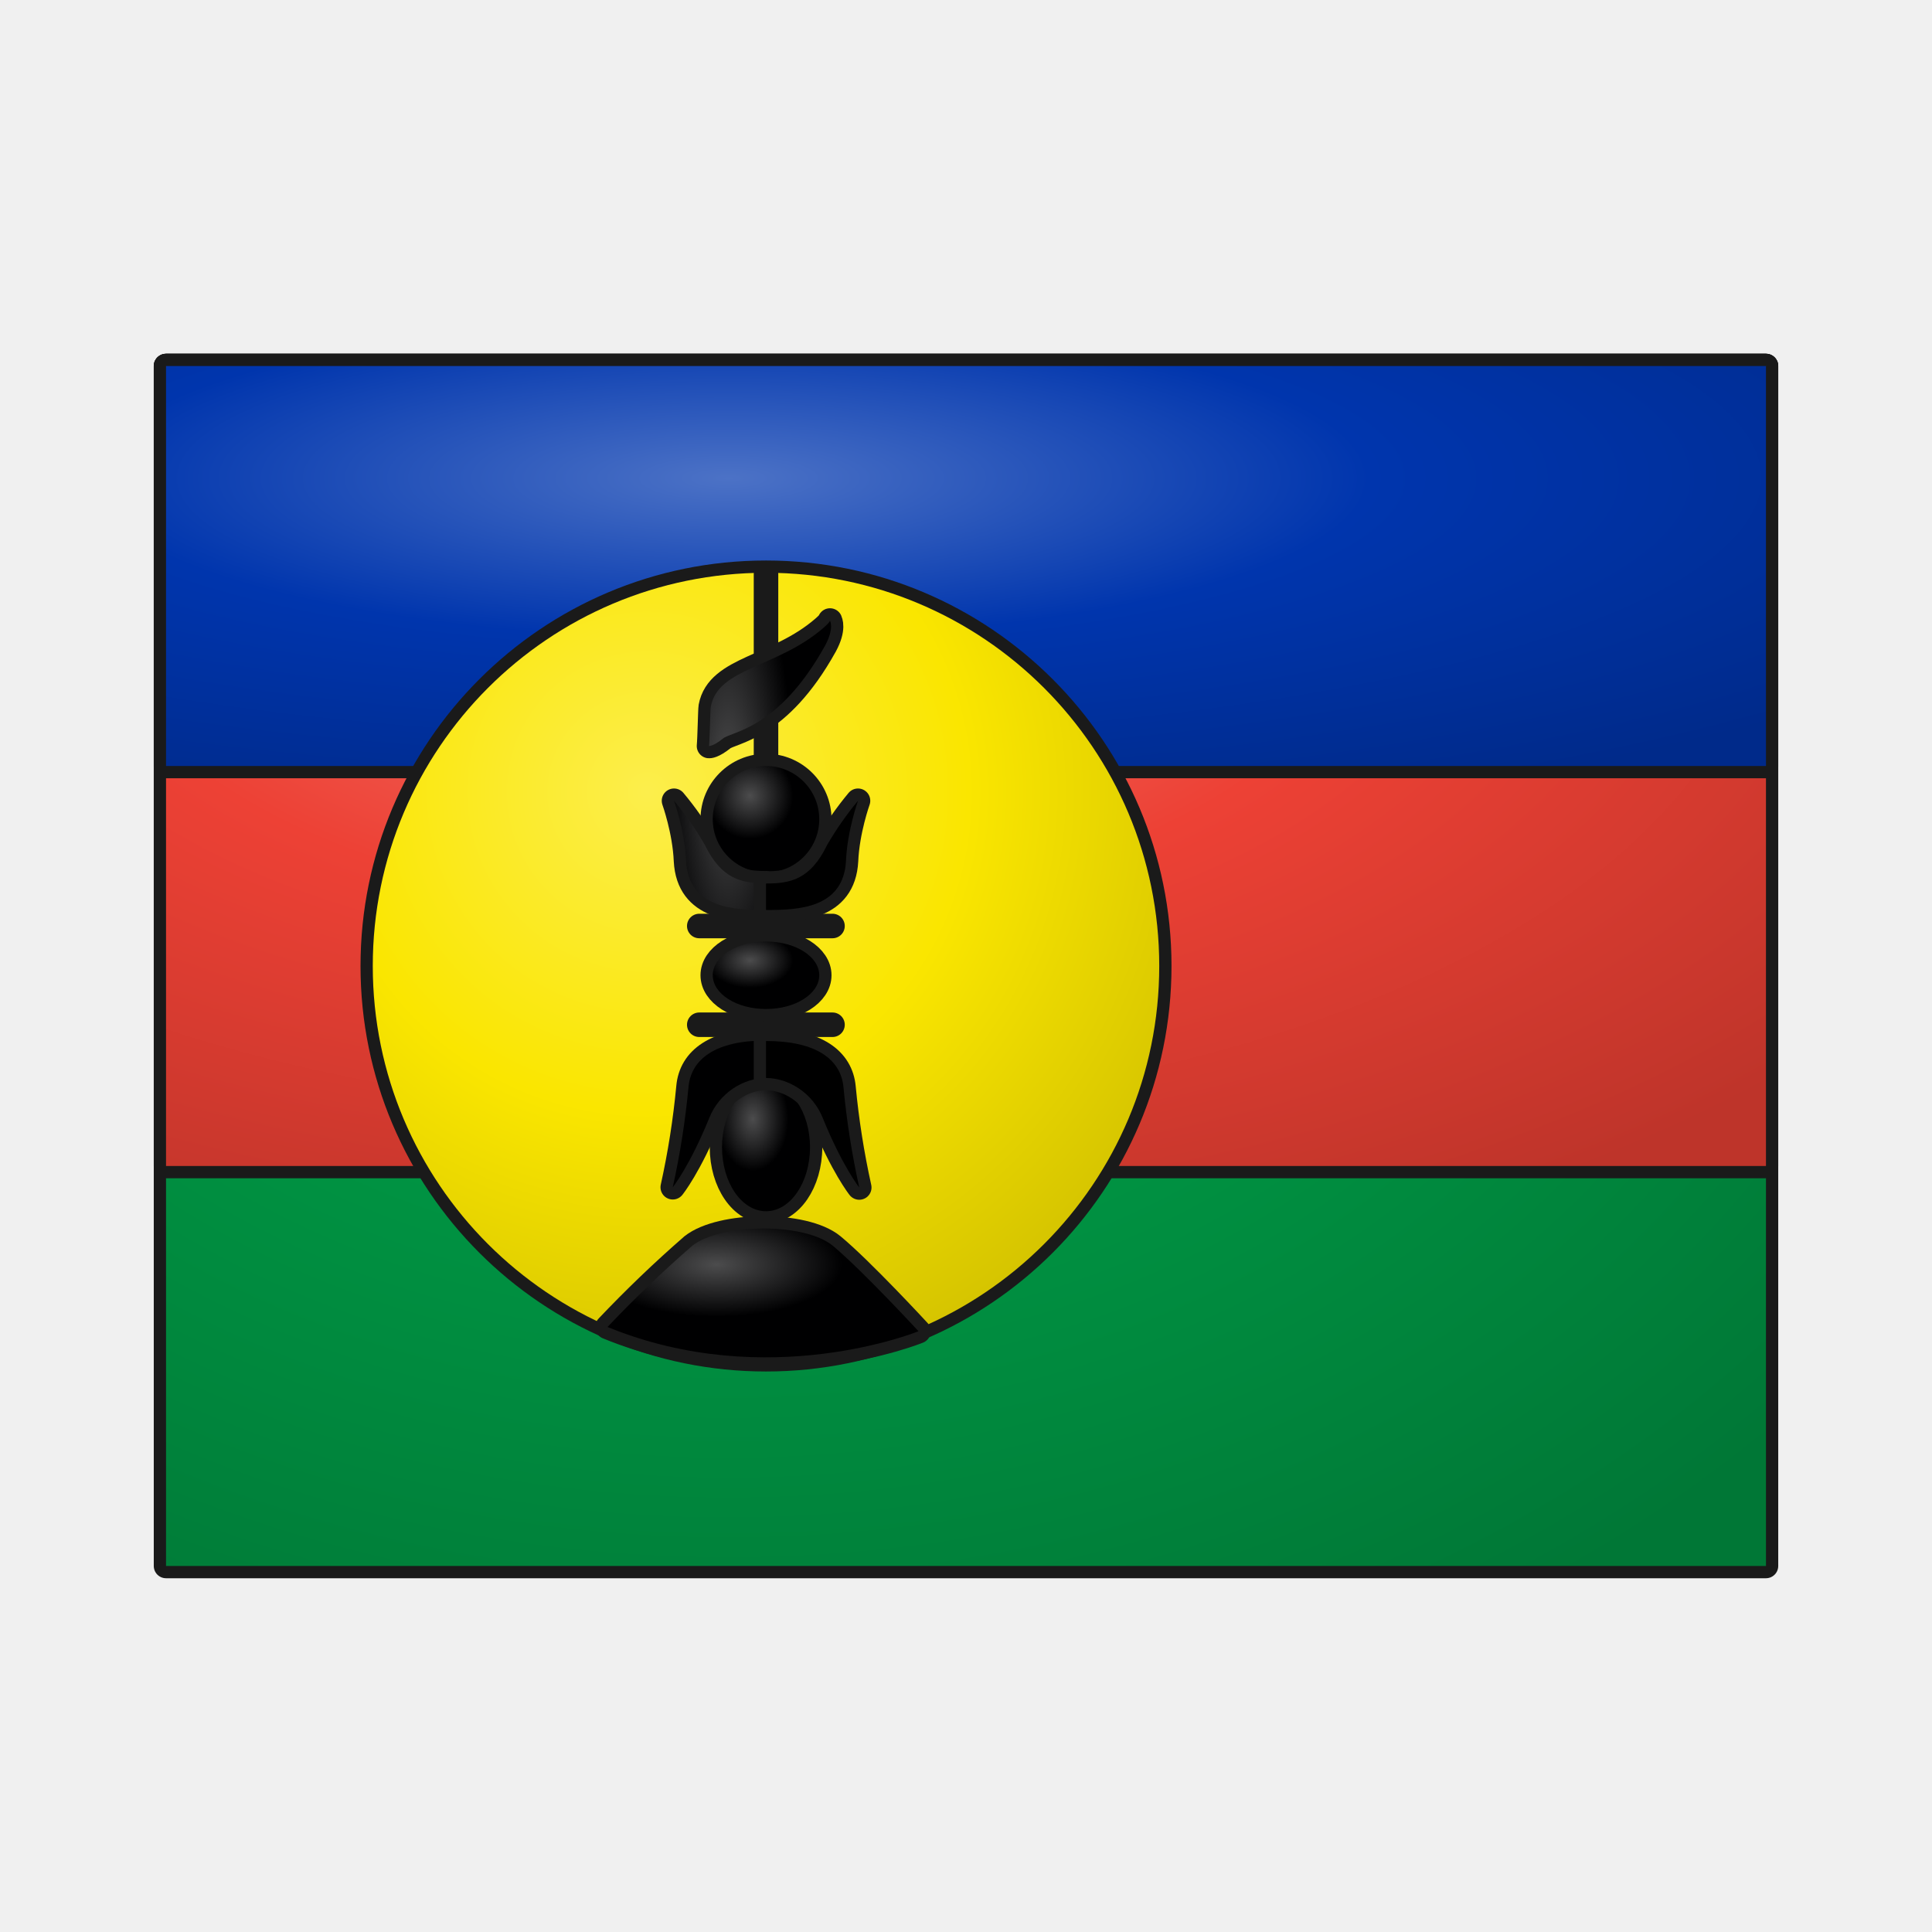
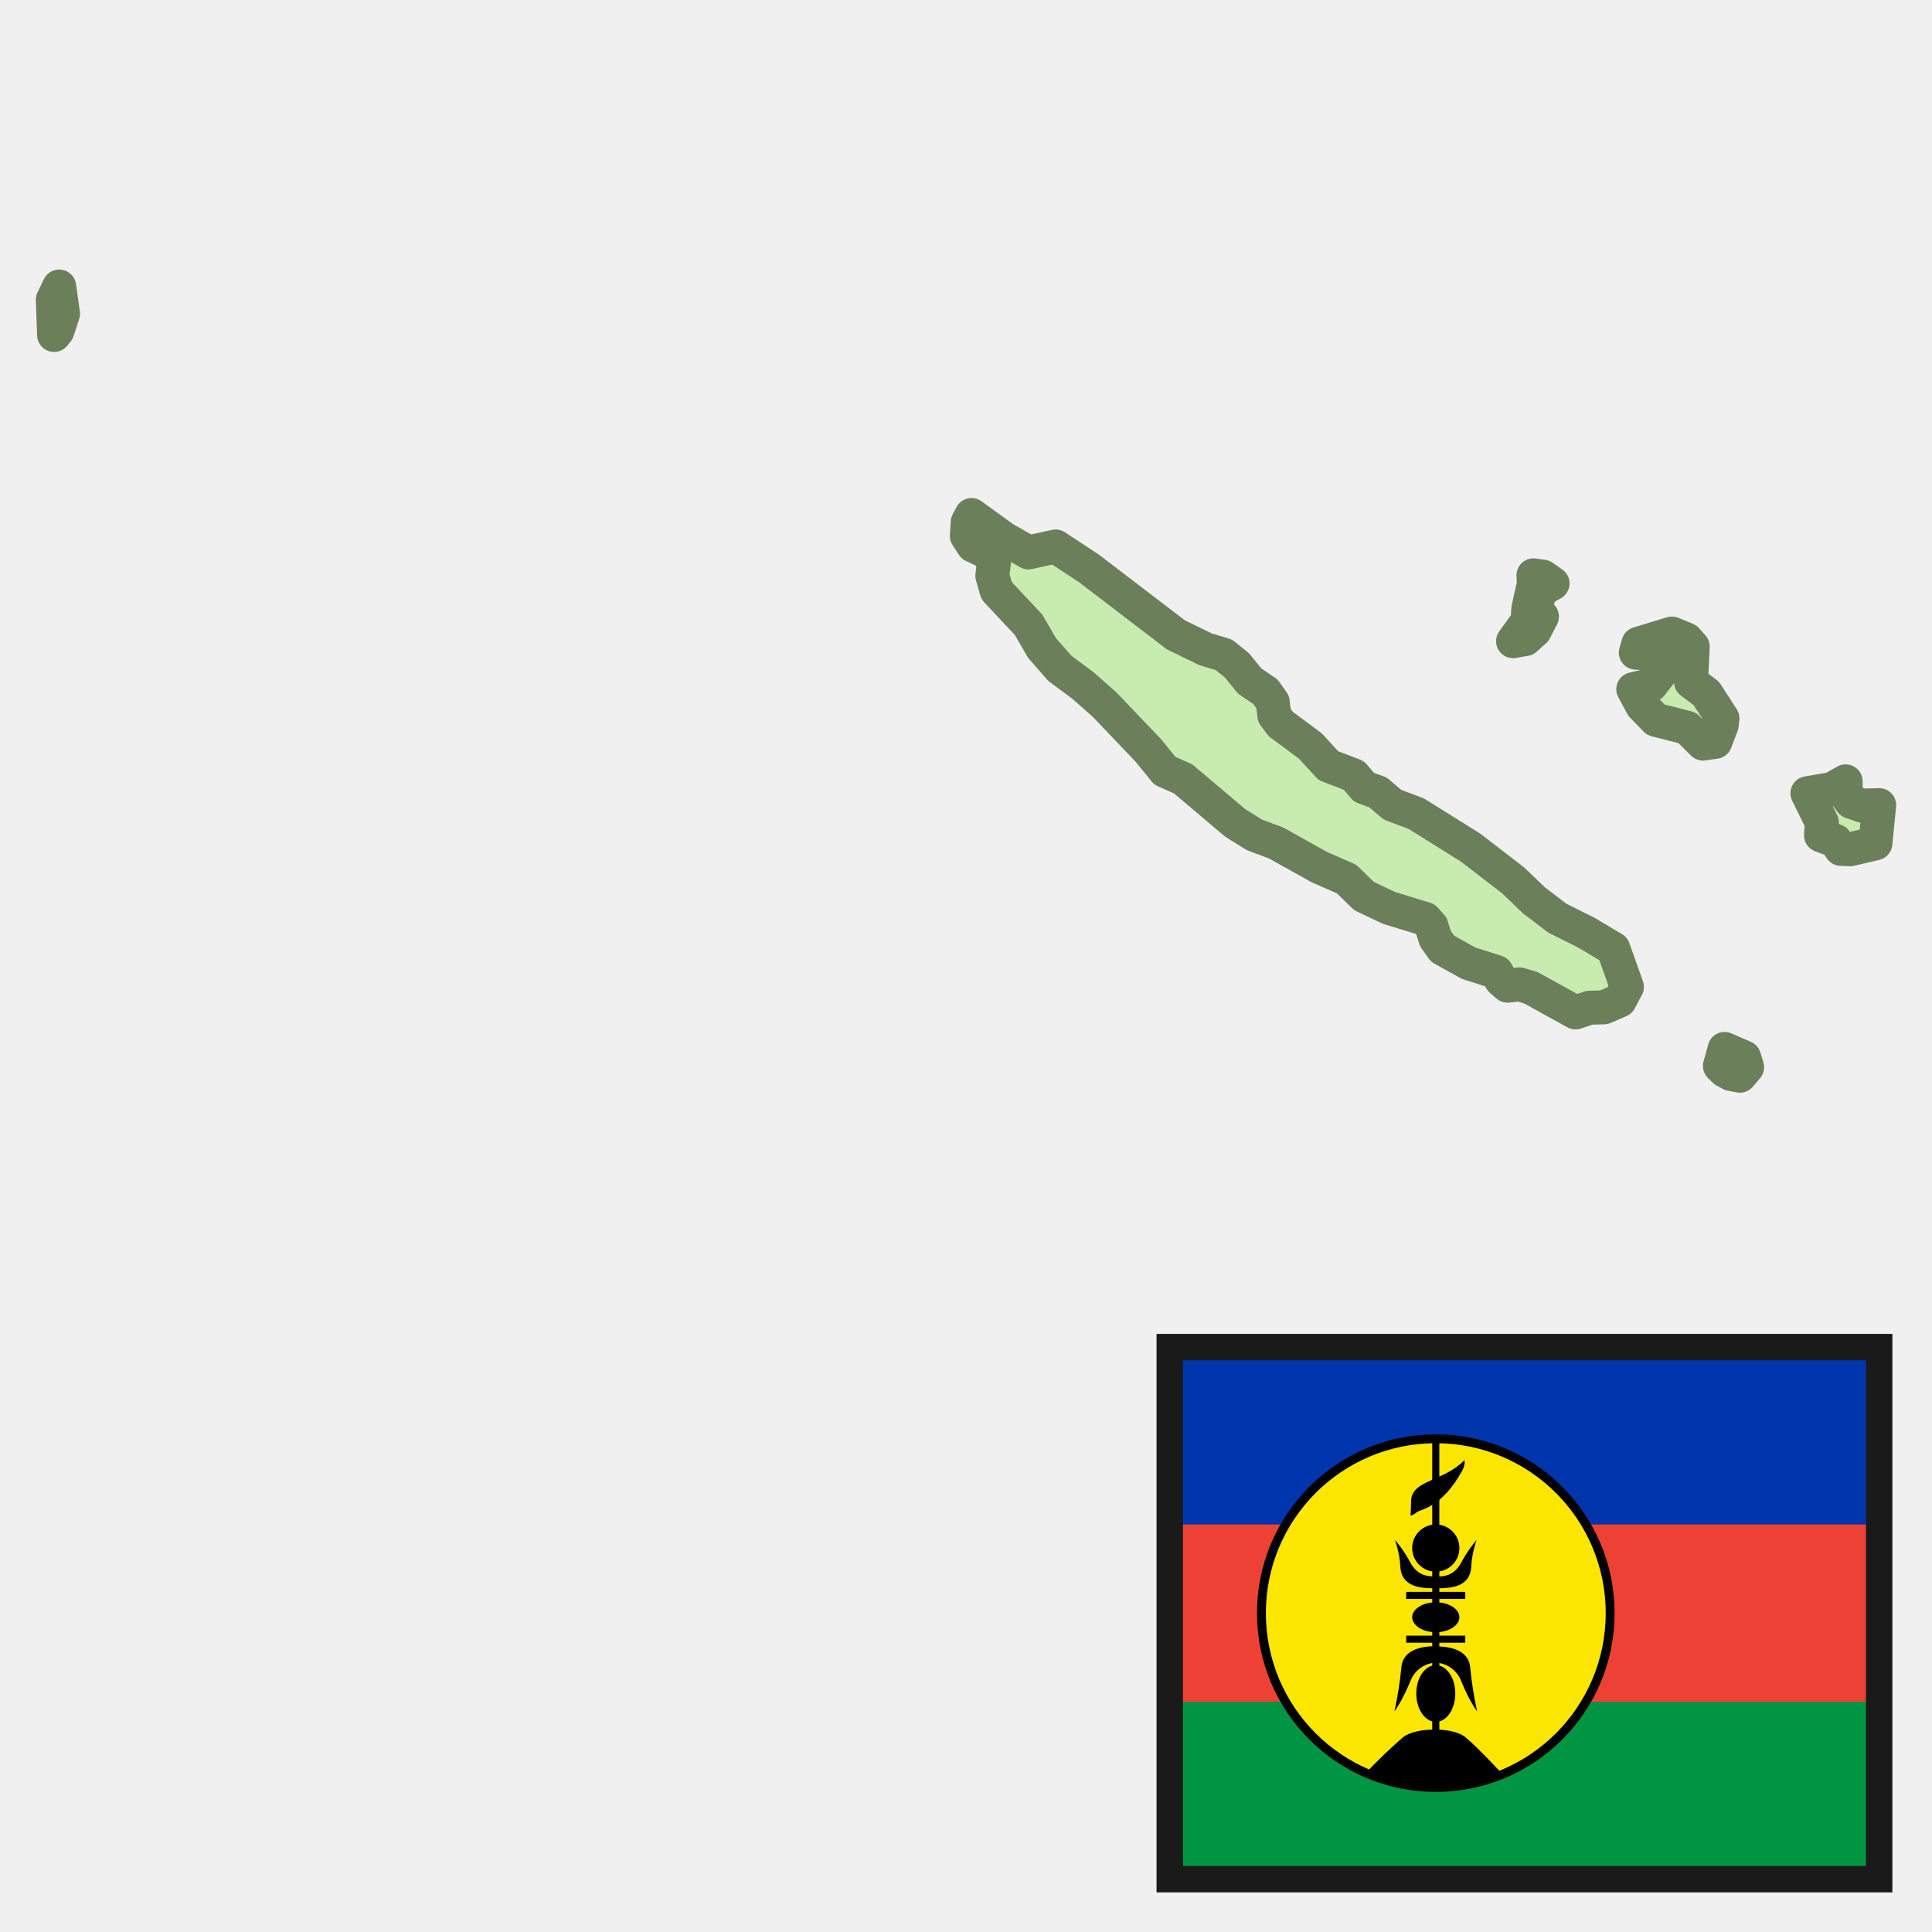
- <svg xmlns="http://www.w3.org/2000/svg" viewBox="0 0 512 512" data-copyright="© 2026 Sensory App House">
-   <defs>
-     <radialGradient id="s3d_009543" cx="0.35" cy="0.28" r="0.9">
-       <stop offset="0" stop-color="#4cb57b" />
-       <stop offset="0.45" stop-color="#009543" />
-       <stop offset="1" stop-color="#007736" />
-     </radialGradient>
-     <radialGradient id="s3d_ed4135" cx="0.35" cy="0.28" r="0.9">
-       <stop offset="0" stop-color="#f27a72" />
-       <stop offset="0.45" stop-color="#ed4135" />
-       <stop offset="1" stop-color="#be342a" />
-     </radialGradient>
-     <radialGradient id="s3d_0035ad" cx="0.35" cy="0.28" r="0.9">
-       <stop offset="0" stop-color="#4c72c6" />
-       <stop offset="0.45" stop-color="#0035ad" />
-       <stop offset="1" stop-color="#002a8a" />
-     </radialGradient>
-     <radialGradient id="s3d_fae600" cx="0.35" cy="0.28" r="0.9">
-       <stop offset="0" stop-color="#fcee4c" />
-       <stop offset="0.45" stop-color="#fae600" />
-       <stop offset="1" stop-color="#c8b800" />
-     </radialGradient>
-     <radialGradient id="s3d_000001" cx="0.35" cy="0.28" r="0.9">
-       <stop offset="0" stop-color="#4c4c4d" />
-       <stop offset="0.45" stop-color="#000001" />
-       <stop offset="1" stop-color="#000001" />
-     </radialGradient>
-   </defs>
-   <g data-fit="1" transform="translate(44.00 97.00) scale(0.6625)">
-     <path fill="url(#s3d_009543)" data-flat="#009543" d="M0 0h640v480H0z" stroke="#1a1a1a" stroke-width="9.81" stroke-linejoin="round" stroke-linecap="round" paint-order="stroke fill" />
-     <path fill="url(#s3d_ed4135)" data-flat="#ed4135" d="M0 0h640v320H0z" stroke="#1a1a1a" stroke-width="9.81" stroke-linejoin="round" stroke-linecap="round" paint-order="stroke fill" />
-     <path fill="url(#s3d_0035ad)" data-flat="#0035ad" d="M0 0h640v160H0z" stroke="#1a1a1a" stroke-width="9.81" stroke-linejoin="round" stroke-linecap="round" paint-order="stroke fill" />
-     <circle cx="240" cy="240" r="157.3" fill="url(#s3d_fae600)" data-flat="#fae600" stroke="#1a1a1a" stroke-width="9.81" stroke-linejoin="round" stroke-linecap="round" paint-order="stroke fill" />
-     <path stroke="#1a1a1a" stroke-width="9.81" d="M213.3 263.5h53.3M213.3 224h53.3M240 83.2V352" stroke-linejoin="round" stroke-linecap="round" paint-order="stroke fill" />
-     <path fill="url(#s3d_000001)" data-flat="#000001" d="M176.6 384.4c64.2 26.3 124.4 1.7 124.4 1.7s-22.7-24.6-34.3-34.2c-11.4-9.4-44.8-9-56.2 0a489 489 0 0 0-33.9 32.5" stroke="#1a1a1a" stroke-width="9.81" stroke-linejoin="round" stroke-linecap="round" paint-order="stroke fill" />
-     <ellipse cx="240" cy="312.5" fill="url(#s3d_000001)" data-flat="#000001" rx="17.6" ry="25.6" stroke="#1a1a1a" stroke-width="9.81" stroke-linejoin="round" stroke-linecap="round" paint-order="stroke fill" />
-     <ellipse cx="240" cy="243.7" fill="url(#s3d_000001)" data-flat="#000001" rx="21.3" ry="13.5" stroke="#1a1a1a" stroke-width="9.81" stroke-linejoin="round" stroke-linecap="round" paint-order="stroke fill" />
-     <circle cx="240" cy="181.3" r="21.3" fill="url(#s3d_000001)" data-flat="#000001" stroke="#1a1a1a" stroke-width="9.81" stroke-linejoin="round" stroke-linecap="round" paint-order="stroke fill" />
-     <path fill="url(#s3d_000001)" data-flat="#000001" d="M265.6 101.9s1.8 3-2 10c-18.6 33.5-37.3 34.2-40.8 37.1-4 3.2-5.6 3-5.6 3 .3-2.9.5-14.6.7-15.7 2.9-15.7 26.5-15.5 45-31.5 2.9-2.5 2.7-3 2.7-3zm-62.4 72s4.3 12 4.8 24c1 19.2 19.4 19.7 32 19.7v-10.7c-9.5 0-17.7-1.4-24.5-15.4a123 123 0 0 0-12.3-17.6m-.5 154.6s6.7-8.3 14.6-27.7c4-10.1 13.8-16 22.7-16v-15c-20.3 0-30 7.5-31 18.6a329 329 0 0 1-6.3 40.1" stroke="#1a1a1a" stroke-width="9.81" stroke-linejoin="round" stroke-linecap="round" paint-order="stroke fill" />
-     <path d="M276.8 173.9s-4.3 12-4.8 24c-1 19.2-19.4 19.7-32 19.7V207c9.5 0 17.7-1.4 24.5-15.5q5.4-9.3 12.3-17.6m.5 154.7s-6.7-8.4-14.6-27.8c-4-10.1-13.8-16-22.7-16V270c20.3 0 30 7.5 31 18.6a329 329 0 0 0 6.3 40" stroke="#1a1a1a" stroke-width="9.81" stroke-linejoin="round" stroke-linecap="round" paint-order="stroke fill" />
+ <svg xmlns="http://www.w3.org/2000/svg" viewBox="0 0 512 512">
+   <g transform="translate(-32.15 -107.65) scale(1.1256)">
+     <path d="M 264.9 222.4 L 270.7 225.7 L 277.1 224.3 L 285.0 229.5 L 305.4 245.1 L 312.4 248.5 L 316.7 249.8 L 319.8 252.3 L 322.8 256.0 L 326.5 258.5 L 328.2 260.9 L 328.6 264.1 L 330.1 266.1 L 337.1 271.3 L 341.3 275.9 L 347.3 278.2 L 349.7 281.0 L 353.0 282.2 L 356.4 285.1 L 362.0 287.2 L 374.8 295.2 L 384.8 302.9 L 389.7 307.6 L 395.2 311.8 L 402.0 315.2 L 408.4 319.0 L 411.6 328.0 L 409.9 331.2 L 406.2 332.8 L 402.8 332.9 L 399.5 334.0 L 389.0 328.2 L 386.3 327.4 L 383.5 327.7 L 382.0 326.4 L 380.9 324.5 L 374.3 322.4 L 368.2 319.0 L 366.5 316.6 L 365.6 313.7 L 364.1 312.0 L 355.6 309.4 L 349.7 306.6 L 345.6 302.6 L 339.2 299.8 L 329.0 294.1 L 323.9 292.2 L 319.4 289.4 L 307.1 279.0 L 302.8 277.1 L 299.0 272.4 L 288.6 261.5 L 283.5 257.0 L 278.1 253.0 L 273.9 248.2 L 270.7 242.7 L 263.2 234.7 L 262.2 231.2 L 262.6 227.8 L 260.7 225.5 L 257.7 224.1 L 256.2 221.8 L 256.4 218.6 L 257.3 216.9 L 264.9 222.4 Z M 432.4 270.3 L 429.5 270.7 L 425.8 267.0 L 418.4 265.1 L 415.2 261.8 L 413.1 257.9 L 417.3 256.9 L 421.4 251.6 L 418.6 249.6 L 413.7 249.3 L 414.3 247.2 L 422.2 244.8 L 425.6 246.2 L 427.1 247.9 L 426.7 256.2 L 430.3 258.9 L 434.1 264.8 L 433.9 266.4 L 432.4 270.3 Z M 464.4 284.4 L 466.9 285.3 L 471.0 285.2 L 470.1 294.2 L 464.1 295.6 L 462.0 295.5 L 460.7 293.6 L 457.3 292.3 L 457.5 289.3 L 454.1 282.4 L 459.9 281.4 L 463.1 279.6 L 463.1 281.2 L 463.5 283.2 L 464.4 284.4 Z M 387.7 246.1 L 384.8 246.6 L 388.2 241.9 L 388.4 238.9 L 389.7 233.1 L 389.6 231.1 L 391.8 231.4 L 394.1 233.0 L 391.4 234.5 L 390.5 237.0 L 390.5 240.1 L 391.6 240.8 L 389.9 244.1 L 387.7 246.1 Z M 439.9 346.9 L 438.2 348.9 L 436.1 348.5 L 434.6 347.7 L 433.5 346.6 L 434.6 342.6 L 439.2 344.6 L 439.9 346.9 Z M 42.1 173.5 L 41.3 174.5 L 41.0 166.2 L 42.5 163.1 L 43.4 169.5 L 42.1 173.5 Z" fill="#c8ecb0" stroke="#6b7f5a" stroke-width="8" stroke-linejoin="round" fill-rule="evenodd" />
  </g>
+   <rect x="310" y="357" width="188" height="141" fill="#ffffff" />
+   <g transform="translate(310 357) scale(0.29375)">
+     <path fill="#009543" d="M0 0h640v480H0z" />
+     <path fill="#ed4135" d="M0 0h640v320H0z" />
+     <path fill="#0035ad" d="M0 0h640v160H0z" />
+     <circle cx="240" cy="240" r="157.3" fill="#fae600" stroke="#000" stroke-width="8" />
+     <path stroke="#000" stroke-width="6.4" d="M213.3 263.5h53.3M213.3 224h53.3M240 83.2V352" />
+     <path fill="#000001" d="M176.6 384.4c64.2 26.3 124.4 1.7 124.4 1.7s-22.7-24.6-34.3-34.2c-11.4-9.4-44.8-9-56.2 0a489 489 0 0 0-33.9 32.5" />
+     <ellipse cx="240" cy="312.5" fill="#000001" rx="17.6" ry="25.6" />
+     <ellipse cx="240" cy="243.7" fill="#000001" rx="21.3" ry="13.5" />
+     <circle cx="240" cy="181.3" r="21.3" fill="#000001" />
+     <path fill="#000001" d="M265.6 101.9s1.8 3-2 10c-18.6 33.5-37.3 34.2-40.8 37.1-4 3.2-5.6 3-5.6 3 .3-2.9.5-14.6.7-15.7 2.9-15.7 26.5-15.5 45-31.5 2.9-2.5 2.7-3 2.7-3zm-62.4 72s4.3 12 4.8 24c1 19.2 19.4 19.7 32 19.7v-10.7c-9.5 0-17.7-1.4-24.5-15.4a123 123 0 0 0-12.3-17.6m-.5 154.6s6.7-8.3 14.6-27.7c4-10.1 13.8-16 22.7-16v-15c-20.3 0-30 7.5-31 18.6a329 329 0 0 1-6.3 40.1" />
+     <path d="M276.8 173.9s-4.3 12-4.8 24c-1 19.2-19.4 19.7-32 19.7V207c9.5 0 17.7-1.4 24.5-15.5q5.4-9.3 12.3-17.6m.5 154.7s-6.7-8.4-14.6-27.8c-4-10.1-13.8-16-22.7-16V270c20.3 0 30 7.5 31 18.6a329 329 0 0 0 6.3 40" />
+     <rect x="1" y="1" width="638" height="478" fill="none" stroke="#000000" stroke-width="2" />
+   </g>
+   <rect x="310" y="357" width="188" height="141" fill="none" stroke="#1a1a1a" stroke-width="7" />
</svg>
